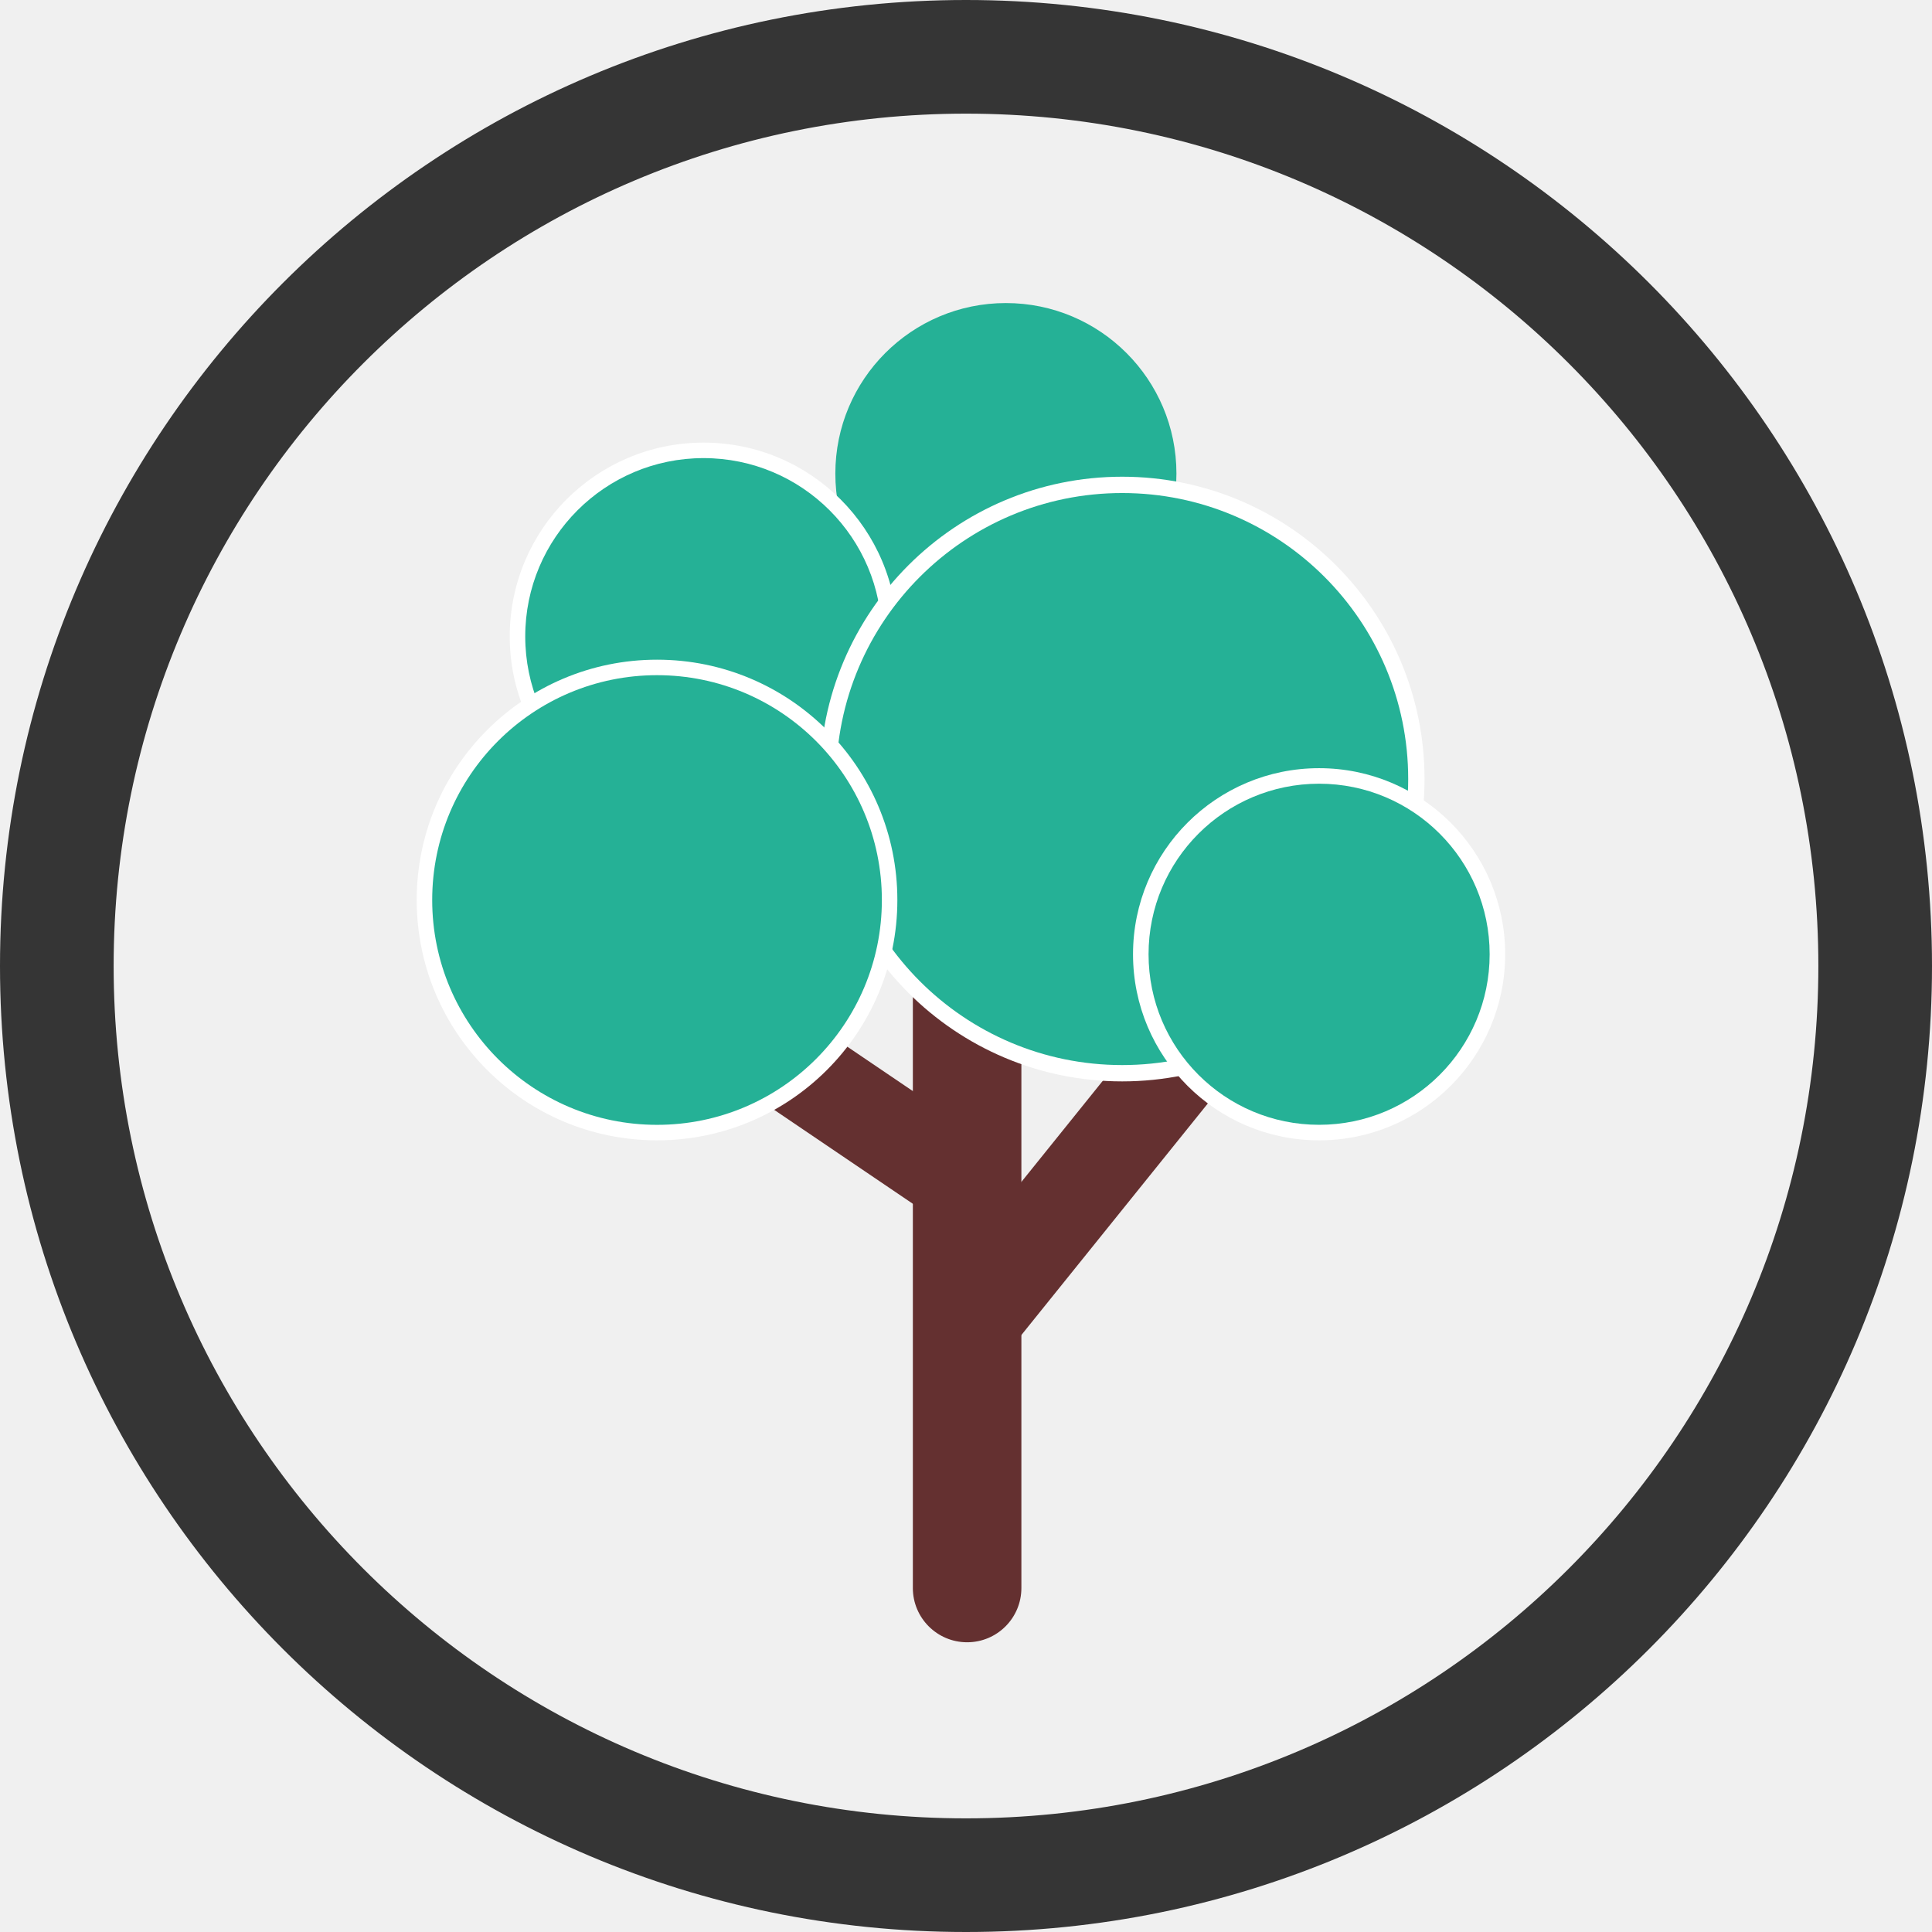
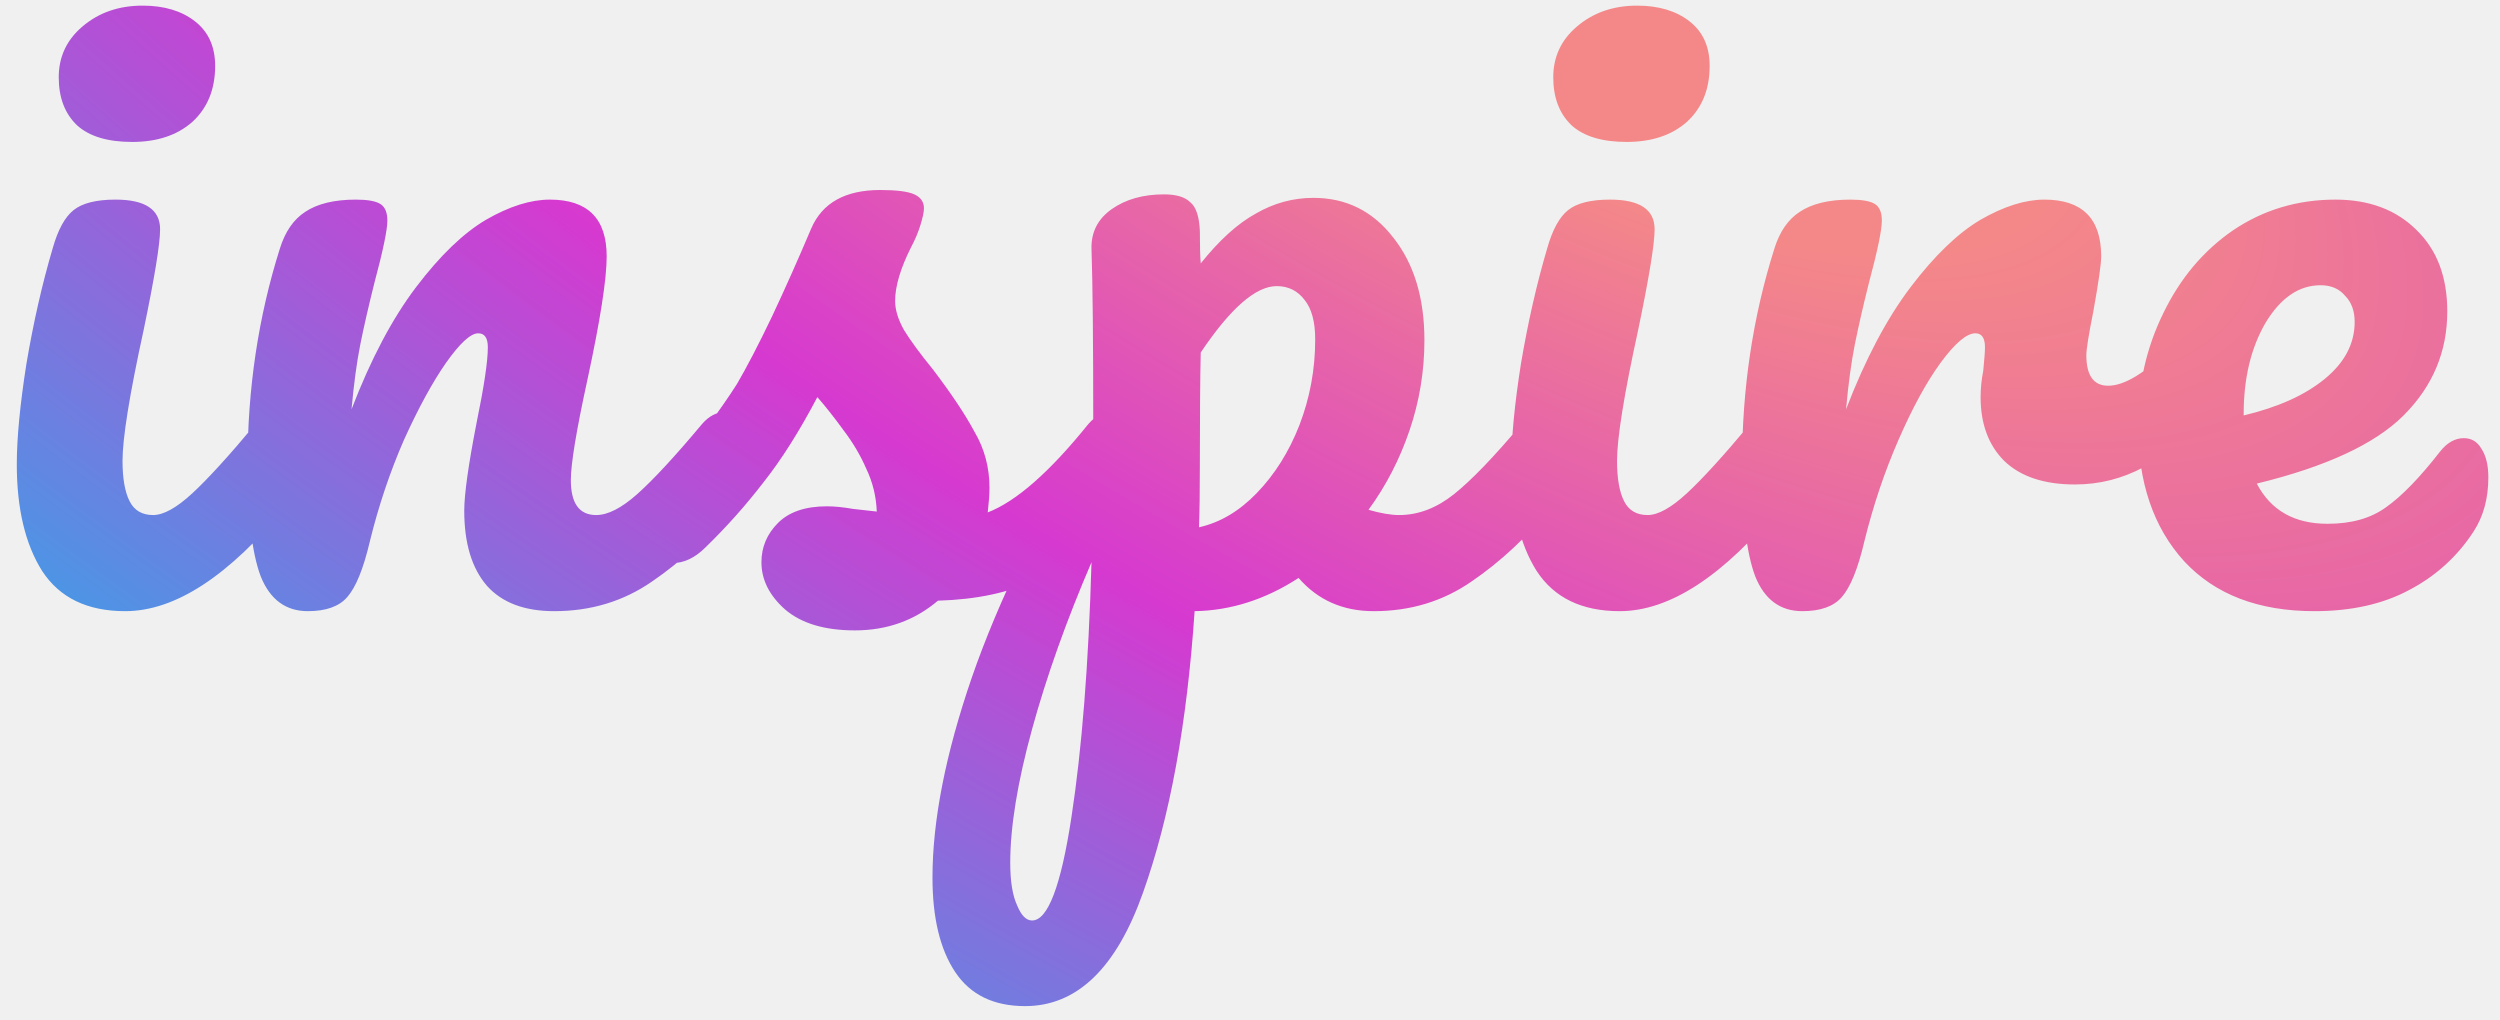
- <svg xmlns="http://www.w3.org/2000/svg" width="51" height="51" viewBox="0 0 51 51" fill="none">
-   <path fill-rule="evenodd" clip-rule="evenodd" d="M25.5 51C39.583 51 51 39.583 51 25.5C51 11.417 39.583 0 25.5 0C11.417 0 0 11.417 0 25.5C0 39.583 11.417 51 25.5 51ZM25.5 48C37.926 48 48 37.926 48 25.5C48 13.074 37.926 3 25.5 3C13.074 3 3 13.074 3 25.5C3 37.926 13.074 48 25.5 48Z" fill="#353535" />
-   <path d="M24.097 24.525H26.962V41.92C26.962 42.711 26.321 43.352 25.53 43.352C24.739 43.352 24.097 42.711 24.097 41.92V24.525Z" fill="#643030" />
-   <path d="M30.422 26.902L32.397 28.491L26.383 35.96L24.409 34.371L30.422 26.902Z" fill="#643030" />
-   <path d="M19.084 28.381L20.466 26.342L25.664 29.864L24.283 31.903L19.084 28.381Z" fill="#643030" />
-   <circle cx="26.553" cy="12.502" r="4.502" fill="#25B196" />
-   <circle cx="18.572" cy="16.8" r="5.116" fill="white" />
-   <circle cx="18.572" cy="16.8" r="4.707" fill="#25B196" />
-   <circle cx="29.623" cy="20.565" r="7.981" fill="white" />
-   <circle cx="29.623" cy="20.565" r="7.55" fill="#25B196" />
-   <circle cx="34.821" cy="25.19" r="4.912" fill="white" />
-   <circle cx="34.821" cy="25.19" r="4.502" fill="#25B196" />
-   <circle cx="17.344" cy="23.758" r="6.344" fill="white" />
-   <circle cx="17.344" cy="23.758" r="5.935" fill="#25B196" />
+ <svg xmlns="http://www.w3.org/2000/svg" width="103" height="42" viewBox="0 0 103 42" fill="none">
+   <path d="M5.444 5.848C4.436 5.848 3.68 5.62 3.176 5.164C2.672 4.684 2.42 4.024 2.42 3.184C2.42 2.344 2.744 1.648 3.392 1.096C4.064 0.52 4.892 0.232 5.876 0.232C6.764 0.232 7.484 0.448 8.036 0.88C8.588 1.312 8.864 1.924 8.864 2.716C8.864 3.676 8.552 4.444 7.928 5.02C7.304 5.572 6.476 5.848 5.444 5.848ZM5.156 25.18C3.596 25.18 2.456 24.628 1.736 23.524C1.04 22.42 0.692 20.956 0.692 19.132C0.692 18.052 0.824 16.672 1.088 14.992C1.376 13.288 1.736 11.704 2.168 10.24C2.384 9.472 2.672 8.944 3.032 8.656C3.392 8.368 3.968 8.224 4.76 8.224C5.984 8.224 6.596 8.632 6.596 9.448C6.596 10.048 6.368 11.44 5.912 13.624C5.336 16.264 5.048 18.052 5.048 18.988C5.048 19.708 5.144 20.26 5.336 20.644C5.528 21.028 5.852 21.22 6.308 21.22C6.74 21.22 7.28 20.92 7.928 20.32C8.576 19.72 9.44 18.772 10.52 17.476C10.808 17.14 11.132 16.972 11.492 16.972C11.804 16.972 12.044 17.116 12.212 17.404C12.404 17.692 12.5 18.088 12.5 18.592C12.5 19.552 12.272 20.296 11.816 20.824C9.44 23.728 7.22 25.18 5.156 25.18ZM12.683 25.18C11.771 25.18 11.123 24.7 10.739 23.74C10.379 22.78 10.199 21.244 10.199 19.132C10.199 16.012 10.643 13.048 11.531 10.24C11.747 9.544 12.095 9.04 12.575 8.728C13.079 8.392 13.775 8.224 14.663 8.224C15.143 8.224 15.479 8.284 15.671 8.404C15.863 8.524 15.959 8.752 15.959 9.088C15.959 9.472 15.779 10.336 15.419 11.68C15.179 12.64 14.987 13.48 14.843 14.2C14.699 14.92 14.579 15.808 14.483 16.864C15.275 14.8 16.163 13.12 17.147 11.824C18.131 10.528 19.091 9.604 20.027 9.052C20.987 8.5 21.863 8.224 22.655 8.224C24.215 8.224 24.995 9.004 24.995 10.564C24.995 11.5 24.731 13.192 24.203 15.64C23.747 17.728 23.519 19.108 23.519 19.78C23.519 20.74 23.867 21.22 24.563 21.22C25.043 21.22 25.607 20.932 26.255 20.356C26.927 19.756 27.815 18.796 28.919 17.476C29.207 17.14 29.531 16.972 29.891 16.972C30.203 16.972 30.443 17.116 30.611 17.404C30.803 17.692 30.899 18.088 30.899 18.592C30.899 19.552 30.671 20.296 30.215 20.824C29.183 22.096 28.067 23.14 26.867 23.956C25.691 24.772 24.347 25.18 22.835 25.18C21.611 25.18 20.687 24.832 20.063 24.136C19.439 23.416 19.127 22.384 19.127 21.04C19.127 20.368 19.295 19.168 19.631 17.44C19.943 15.928 20.099 14.884 20.099 14.308C20.099 13.924 19.967 13.732 19.703 13.732C19.391 13.732 18.947 14.14 18.371 14.956C17.819 15.748 17.243 16.804 16.643 18.124C16.067 19.444 15.599 20.836 15.239 22.3C14.975 23.428 14.663 24.196 14.303 24.604C13.967 24.988 13.427 25.18 12.683 25.18ZM35.223 25.972C33.975 25.972 33.015 25.684 32.343 25.108C31.695 24.532 31.371 23.884 31.371 23.164C31.371 22.54 31.599 22 32.055 21.544C32.511 21.088 33.183 20.86 34.071 20.86C34.383 20.86 34.743 20.896 35.151 20.968C35.583 21.016 35.907 21.052 36.123 21.076C36.099 20.452 35.955 19.864 35.691 19.312C35.451 18.76 35.139 18.232 34.755 17.728C34.371 17.2 34.011 16.744 33.675 16.36C32.931 17.776 32.187 18.952 31.443 19.888C30.723 20.824 29.931 21.712 29.067 22.552C28.635 22.984 28.179 23.2 27.699 23.2C27.315 23.2 27.003 23.068 26.763 22.804C26.523 22.516 26.403 22.168 26.403 21.76C26.403 21.28 26.571 20.836 26.907 20.428L27.375 19.852C28.695 18.22 29.691 16.876 30.363 15.82C30.771 15.124 31.251 14.2 31.803 13.048C32.355 11.872 32.895 10.66 33.423 9.412C33.879 8.356 34.827 7.828 36.267 7.828C36.939 7.828 37.407 7.888 37.671 8.008C37.935 8.128 38.067 8.32 38.067 8.584C38.067 8.728 38.019 8.956 37.923 9.268C37.827 9.58 37.695 9.892 37.527 10.204C37.095 11.068 36.879 11.8 36.879 12.4C36.879 12.76 36.999 13.156 37.239 13.588C37.503 14.02 37.899 14.56 38.427 15.208C39.195 16.216 39.771 17.08 40.155 17.8C40.563 18.496 40.767 19.264 40.767 20.104C40.767 20.344 40.743 20.68 40.695 21.112C41.871 20.656 43.251 19.444 44.835 17.476C45.123 17.14 45.447 16.972 45.807 16.972C46.119 16.972 46.359 17.116 46.527 17.404C46.719 17.692 46.815 18.088 46.815 18.592C46.815 19.504 46.587 20.248 46.131 20.824C44.931 22.312 43.779 23.332 42.675 23.884C41.595 24.412 40.251 24.7 38.643 24.748C37.683 25.564 36.543 25.972 35.223 25.972ZM63.654 16.972C63.966 16.972 64.206 17.116 64.374 17.404C64.566 17.692 64.662 18.088 64.662 18.592C64.662 19.552 64.434 20.296 63.978 20.824C62.946 22.096 61.83 23.14 60.63 23.956C59.454 24.772 58.11 25.18 56.598 25.18C55.326 25.18 54.294 24.724 53.502 23.812C52.134 24.7 50.706 25.156 49.218 25.18C48.906 29.812 48.198 33.676 47.094 36.772C45.99 39.892 44.37 41.452 42.234 41.452C40.938 41.452 39.978 40.984 39.354 40.048C38.73 39.112 38.418 37.816 38.418 36.16C38.418 33.808 38.958 31.06 40.038 27.916C41.118 24.796 42.786 21.352 45.042 17.584C45.042 14.08 45.018 11.644 44.97 10.276C44.946 9.58 45.222 9.028 45.798 8.62C46.374 8.212 47.094 8.008 47.958 8.008C48.462 8.008 48.822 8.116 49.038 8.332C49.278 8.524 49.41 8.92 49.434 9.52C49.434 10.12 49.446 10.564 49.47 10.852C50.238 9.892 50.994 9.208 51.738 8.8C52.482 8.368 53.274 8.152 54.114 8.152C55.458 8.152 56.55 8.692 57.39 9.772C58.254 10.852 58.686 12.268 58.686 14.02C58.686 15.292 58.482 16.528 58.074 17.728C57.666 18.928 57.102 20.02 56.382 21.004C56.886 21.148 57.306 21.22 57.642 21.22C58.434 21.22 59.19 20.932 59.91 20.356C60.63 19.78 61.554 18.82 62.682 17.476C62.97 17.14 63.294 16.972 63.654 16.972ZM49.398 21.724C50.262 21.532 51.054 21.064 51.774 20.32C52.518 19.552 53.106 18.616 53.538 17.512C53.97 16.384 54.186 15.208 54.186 13.984C54.186 13.264 54.042 12.724 53.754 12.364C53.466 11.98 53.082 11.788 52.602 11.788C51.738 11.788 50.694 12.7 49.47 14.524C49.446 15.58 49.434 17.128 49.434 19.168C49.434 20.272 49.422 21.124 49.398 21.724ZM42.522 37.924C43.17 37.924 43.71 36.508 44.142 33.676C44.574 30.868 44.85 27.364 44.97 23.164C43.938 25.564 43.122 27.856 42.522 30.04C41.922 32.224 41.622 34.06 41.622 35.548C41.622 36.316 41.718 36.904 41.91 37.312C42.078 37.72 42.282 37.924 42.522 37.924ZM67.018 5.848C66.01 5.848 65.254 5.62 64.75 5.164C64.246 4.684 63.994 4.024 63.994 3.184C63.994 2.344 64.318 1.648 64.966 1.096C65.638 0.52 66.466 0.232 67.45 0.232C68.338 0.232 69.058 0.448 69.61 0.88C70.162 1.312 70.438 1.924 70.438 2.716C70.438 3.676 70.126 4.444 69.502 5.02C68.878 5.572 68.05 5.848 67.018 5.848ZM66.73 25.18C65.17 25.18 64.03 24.628 63.31 23.524C62.614 22.42 62.266 20.956 62.266 19.132C62.266 18.052 62.398 16.672 62.662 14.992C62.95 13.288 63.31 11.704 63.742 10.24C63.958 9.472 64.246 8.944 64.606 8.656C64.966 8.368 65.542 8.224 66.334 8.224C67.558 8.224 68.17 8.632 68.17 9.448C68.17 10.048 67.942 11.44 67.486 13.624C66.91 16.264 66.622 18.052 66.622 18.988C66.622 19.708 66.718 20.26 66.91 20.644C67.102 21.028 67.426 21.22 67.882 21.22C68.314 21.22 68.854 20.92 69.502 20.32C70.15 19.72 71.014 18.772 72.094 17.476C72.382 17.14 72.706 16.972 73.066 16.972C73.378 16.972 73.618 17.116 73.786 17.404C73.978 17.692 74.074 18.088 74.074 18.592C74.074 19.552 73.846 20.296 73.39 20.824C71.014 23.728 68.794 25.18 66.73 25.18ZM74.257 25.18C73.345 25.18 72.697 24.7 72.313 23.74C71.953 22.78 71.773 21.244 71.773 19.132C71.773 16.012 72.217 13.048 73.105 10.24C73.321 9.544 73.669 9.04 74.149 8.728C74.653 8.392 75.349 8.224 76.237 8.224C76.717 8.224 77.053 8.284 77.245 8.404C77.437 8.524 77.533 8.752 77.533 9.088C77.533 9.472 77.353 10.336 76.993 11.68C76.753 12.64 76.561 13.48 76.417 14.2C76.273 14.92 76.153 15.808 76.057 16.864C76.849 14.8 77.737 13.12 78.721 11.824C79.705 10.528 80.665 9.604 81.601 9.052C82.561 8.5 83.437 8.224 84.229 8.224C85.789 8.224 86.569 9.004 86.569 10.564C86.569 10.876 86.461 11.632 86.245 12.832C86.053 13.792 85.957 14.392 85.957 14.632C85.957 15.472 86.257 15.892 86.857 15.892C87.529 15.892 88.393 15.364 89.449 14.308C89.761 13.996 90.085 13.84 90.421 13.84C90.733 13.84 90.973 13.984 91.141 14.272C91.333 14.536 91.429 14.896 91.429 15.352C91.429 16.24 91.189 16.936 90.709 17.44C90.037 18.136 89.245 18.736 88.333 19.24C87.445 19.72 86.497 19.96 85.489 19.96C84.217 19.96 83.245 19.636 82.573 18.988C81.925 18.34 81.601 17.464 81.601 16.36C81.601 16 81.637 15.64 81.709 15.28C81.757 14.8 81.781 14.476 81.781 14.308C81.781 13.924 81.649 13.732 81.385 13.732C81.025 13.732 80.545 14.14 79.945 14.956C79.369 15.748 78.793 16.804 78.217 18.124C77.641 19.444 77.173 20.836 76.813 22.3C76.549 23.428 76.237 24.196 75.877 24.604C75.541 24.988 75.001 25.18 74.257 25.18ZM101.512 18.052C101.824 18.052 102.064 18.196 102.232 18.484C102.424 18.772 102.52 19.168 102.52 19.672C102.52 20.536 102.316 21.28 101.908 21.904C101.236 22.936 100.348 23.74 99.244 24.316C98.164 24.892 96.868 25.18 95.356 25.18C93.052 25.18 91.264 24.496 89.992 23.128C88.72 21.736 88.084 19.864 88.084 17.512C88.084 15.856 88.432 14.32 89.128 12.904C89.824 11.464 90.784 10.324 92.008 9.484C93.256 8.644 94.66 8.224 96.22 8.224C97.612 8.224 98.728 8.644 99.568 9.484C100.408 10.3 100.828 11.416 100.828 12.832C100.828 14.488 100.228 15.916 99.028 17.116C97.852 18.292 95.836 19.228 92.98 19.924C93.556 21.028 94.528 21.58 95.896 21.58C96.88 21.58 97.684 21.352 98.308 20.896C98.956 20.44 99.7 19.672 100.54 18.592C100.828 18.232 101.152 18.052 101.512 18.052ZM95.608 11.752C94.72 11.752 93.964 12.268 93.34 13.3C92.74 14.332 92.44 15.58 92.44 17.044V17.116C93.856 16.78 94.972 16.276 95.788 15.604C96.604 14.932 97.012 14.152 97.012 13.264C97.012 12.808 96.88 12.448 96.616 12.184C96.376 11.896 96.04 11.752 95.608 11.752Z" fill="url(#paint0_radial_301:556)" />
+   <defs>
+     <radialGradient id="paint0_radial_301:556" cx="0" cy="0" r="1" gradientUnits="userSpaceOnUse" gradientTransform="translate(62.5838 -4.99999) rotate(119.917) scale(61.7249 151.626)">
+       <stop offset="0.161" stop-color="#F48888" />
+       <stop offset="0.54" stop-color="#D639D0" />
+       <stop offset="1" stop-color="#36A4E9" />
+     </radialGradient>
+   </defs>
</svg>
